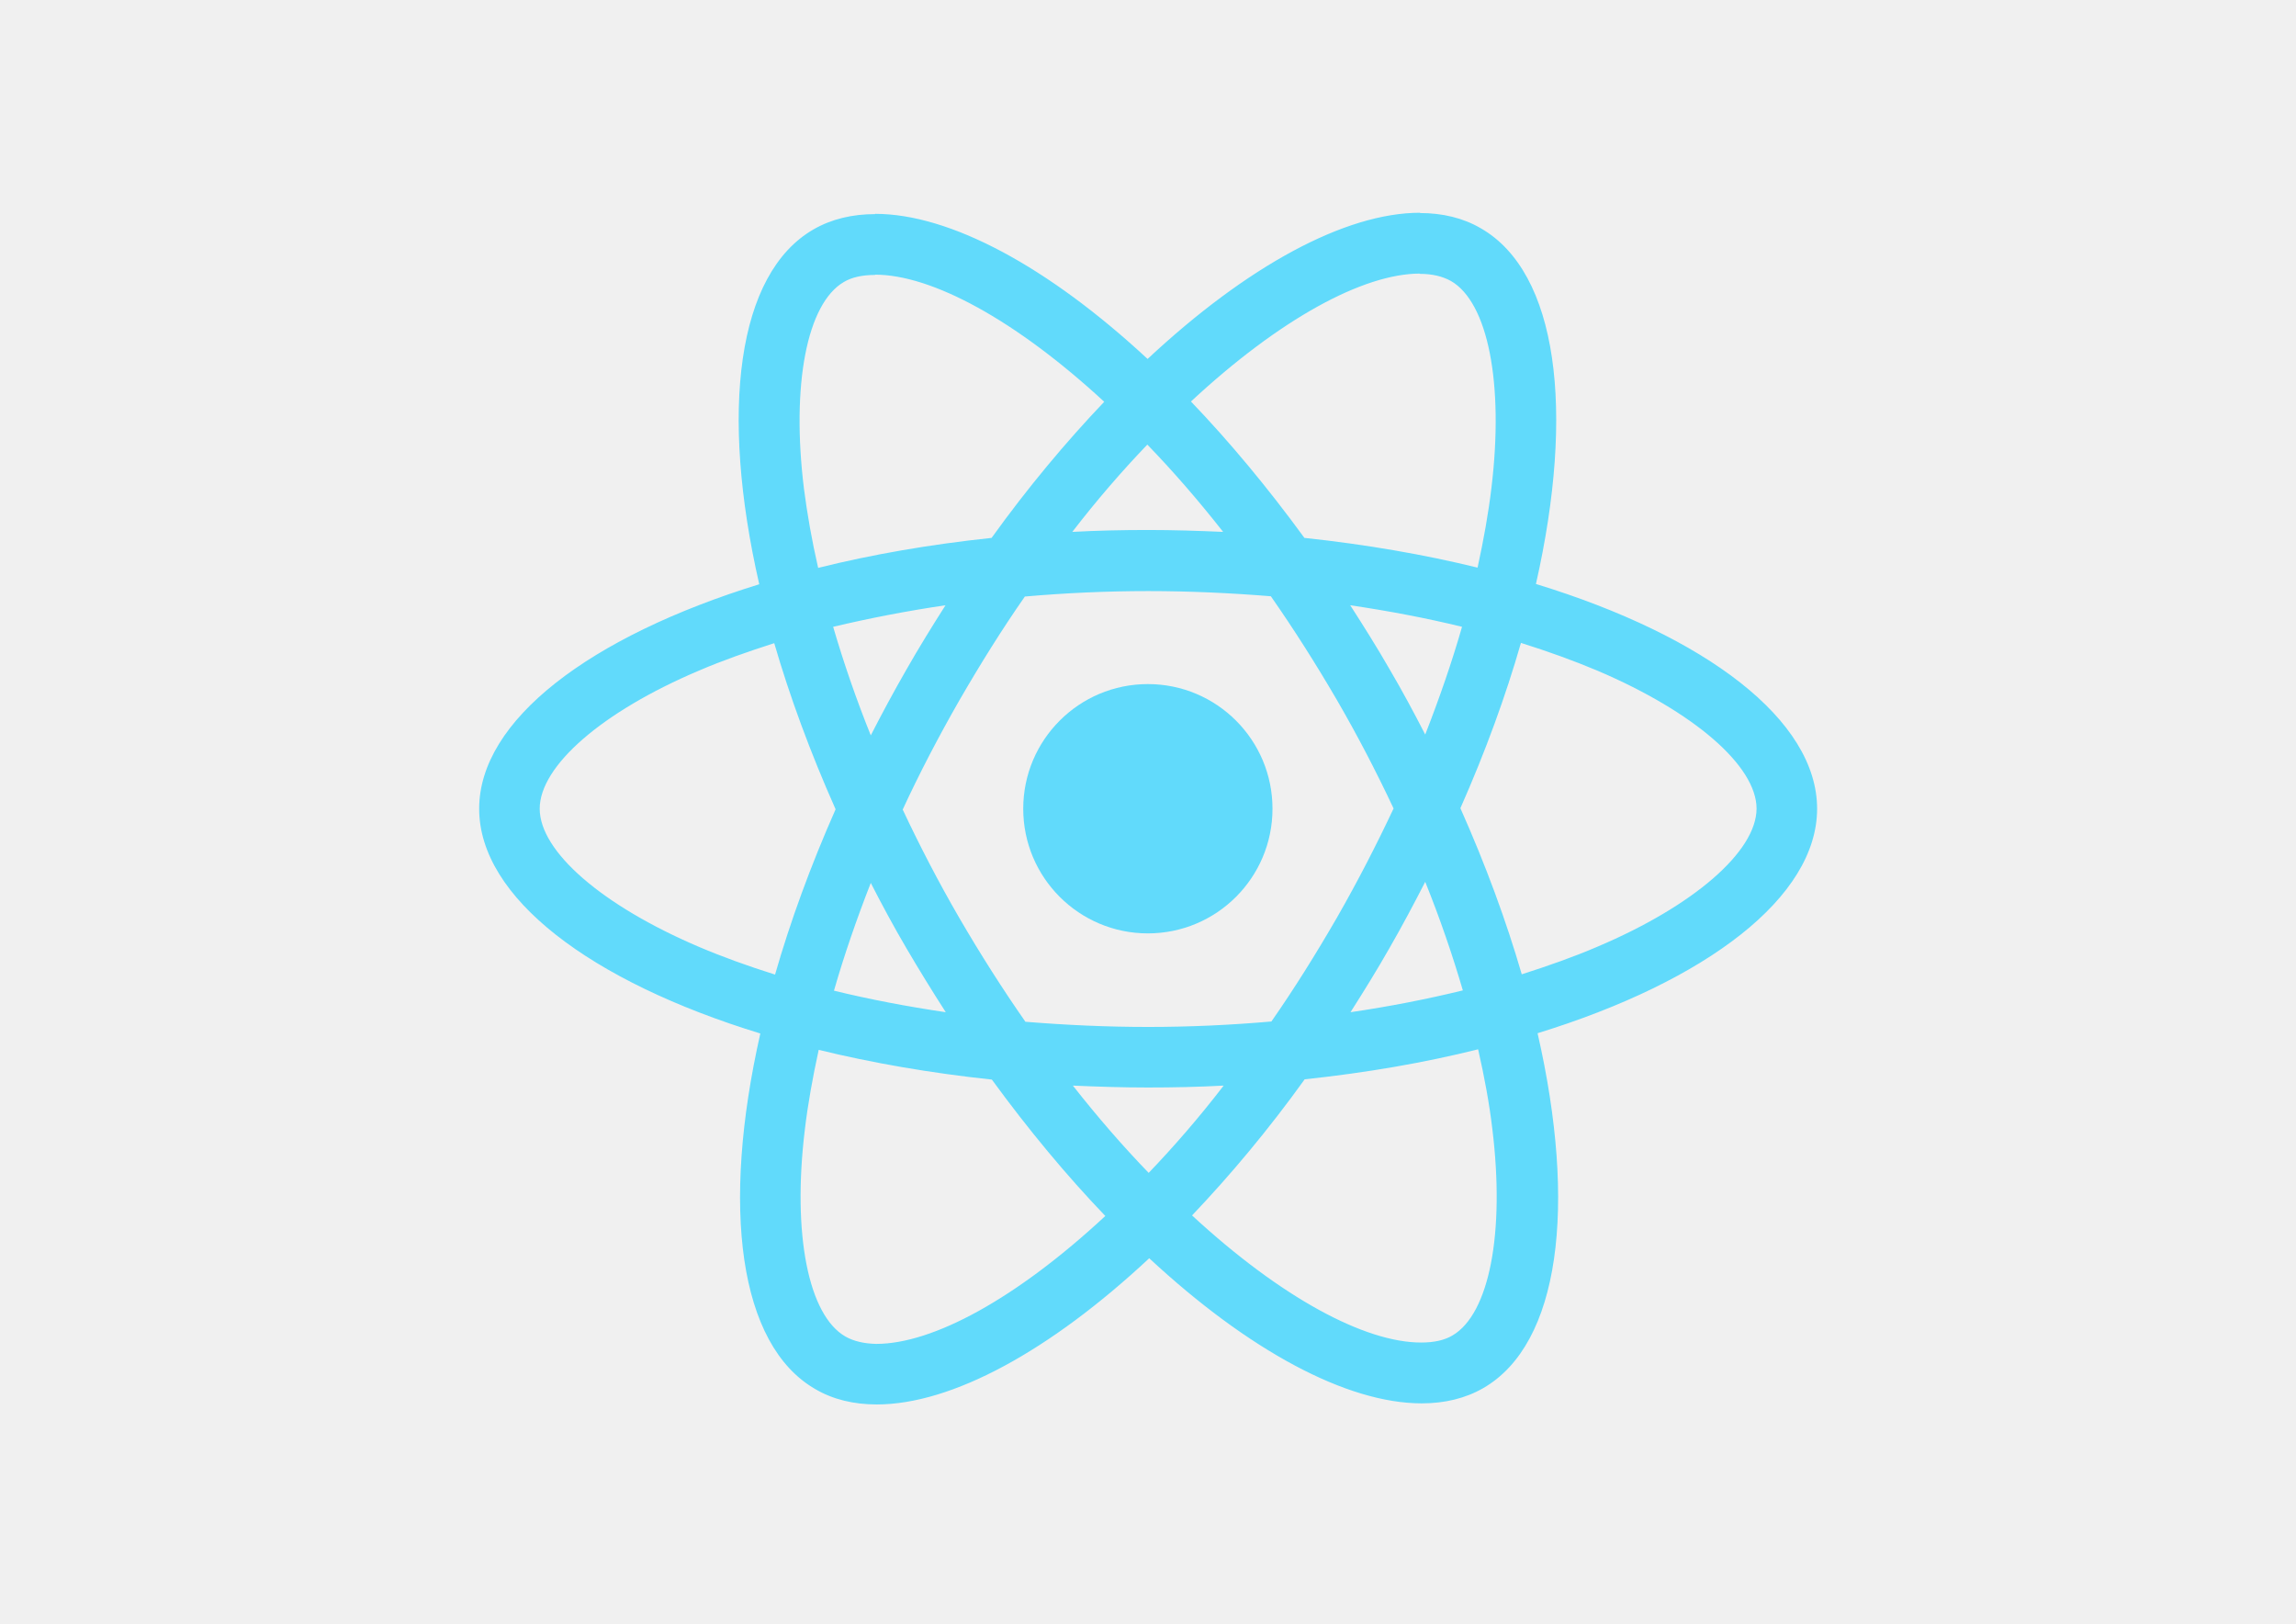
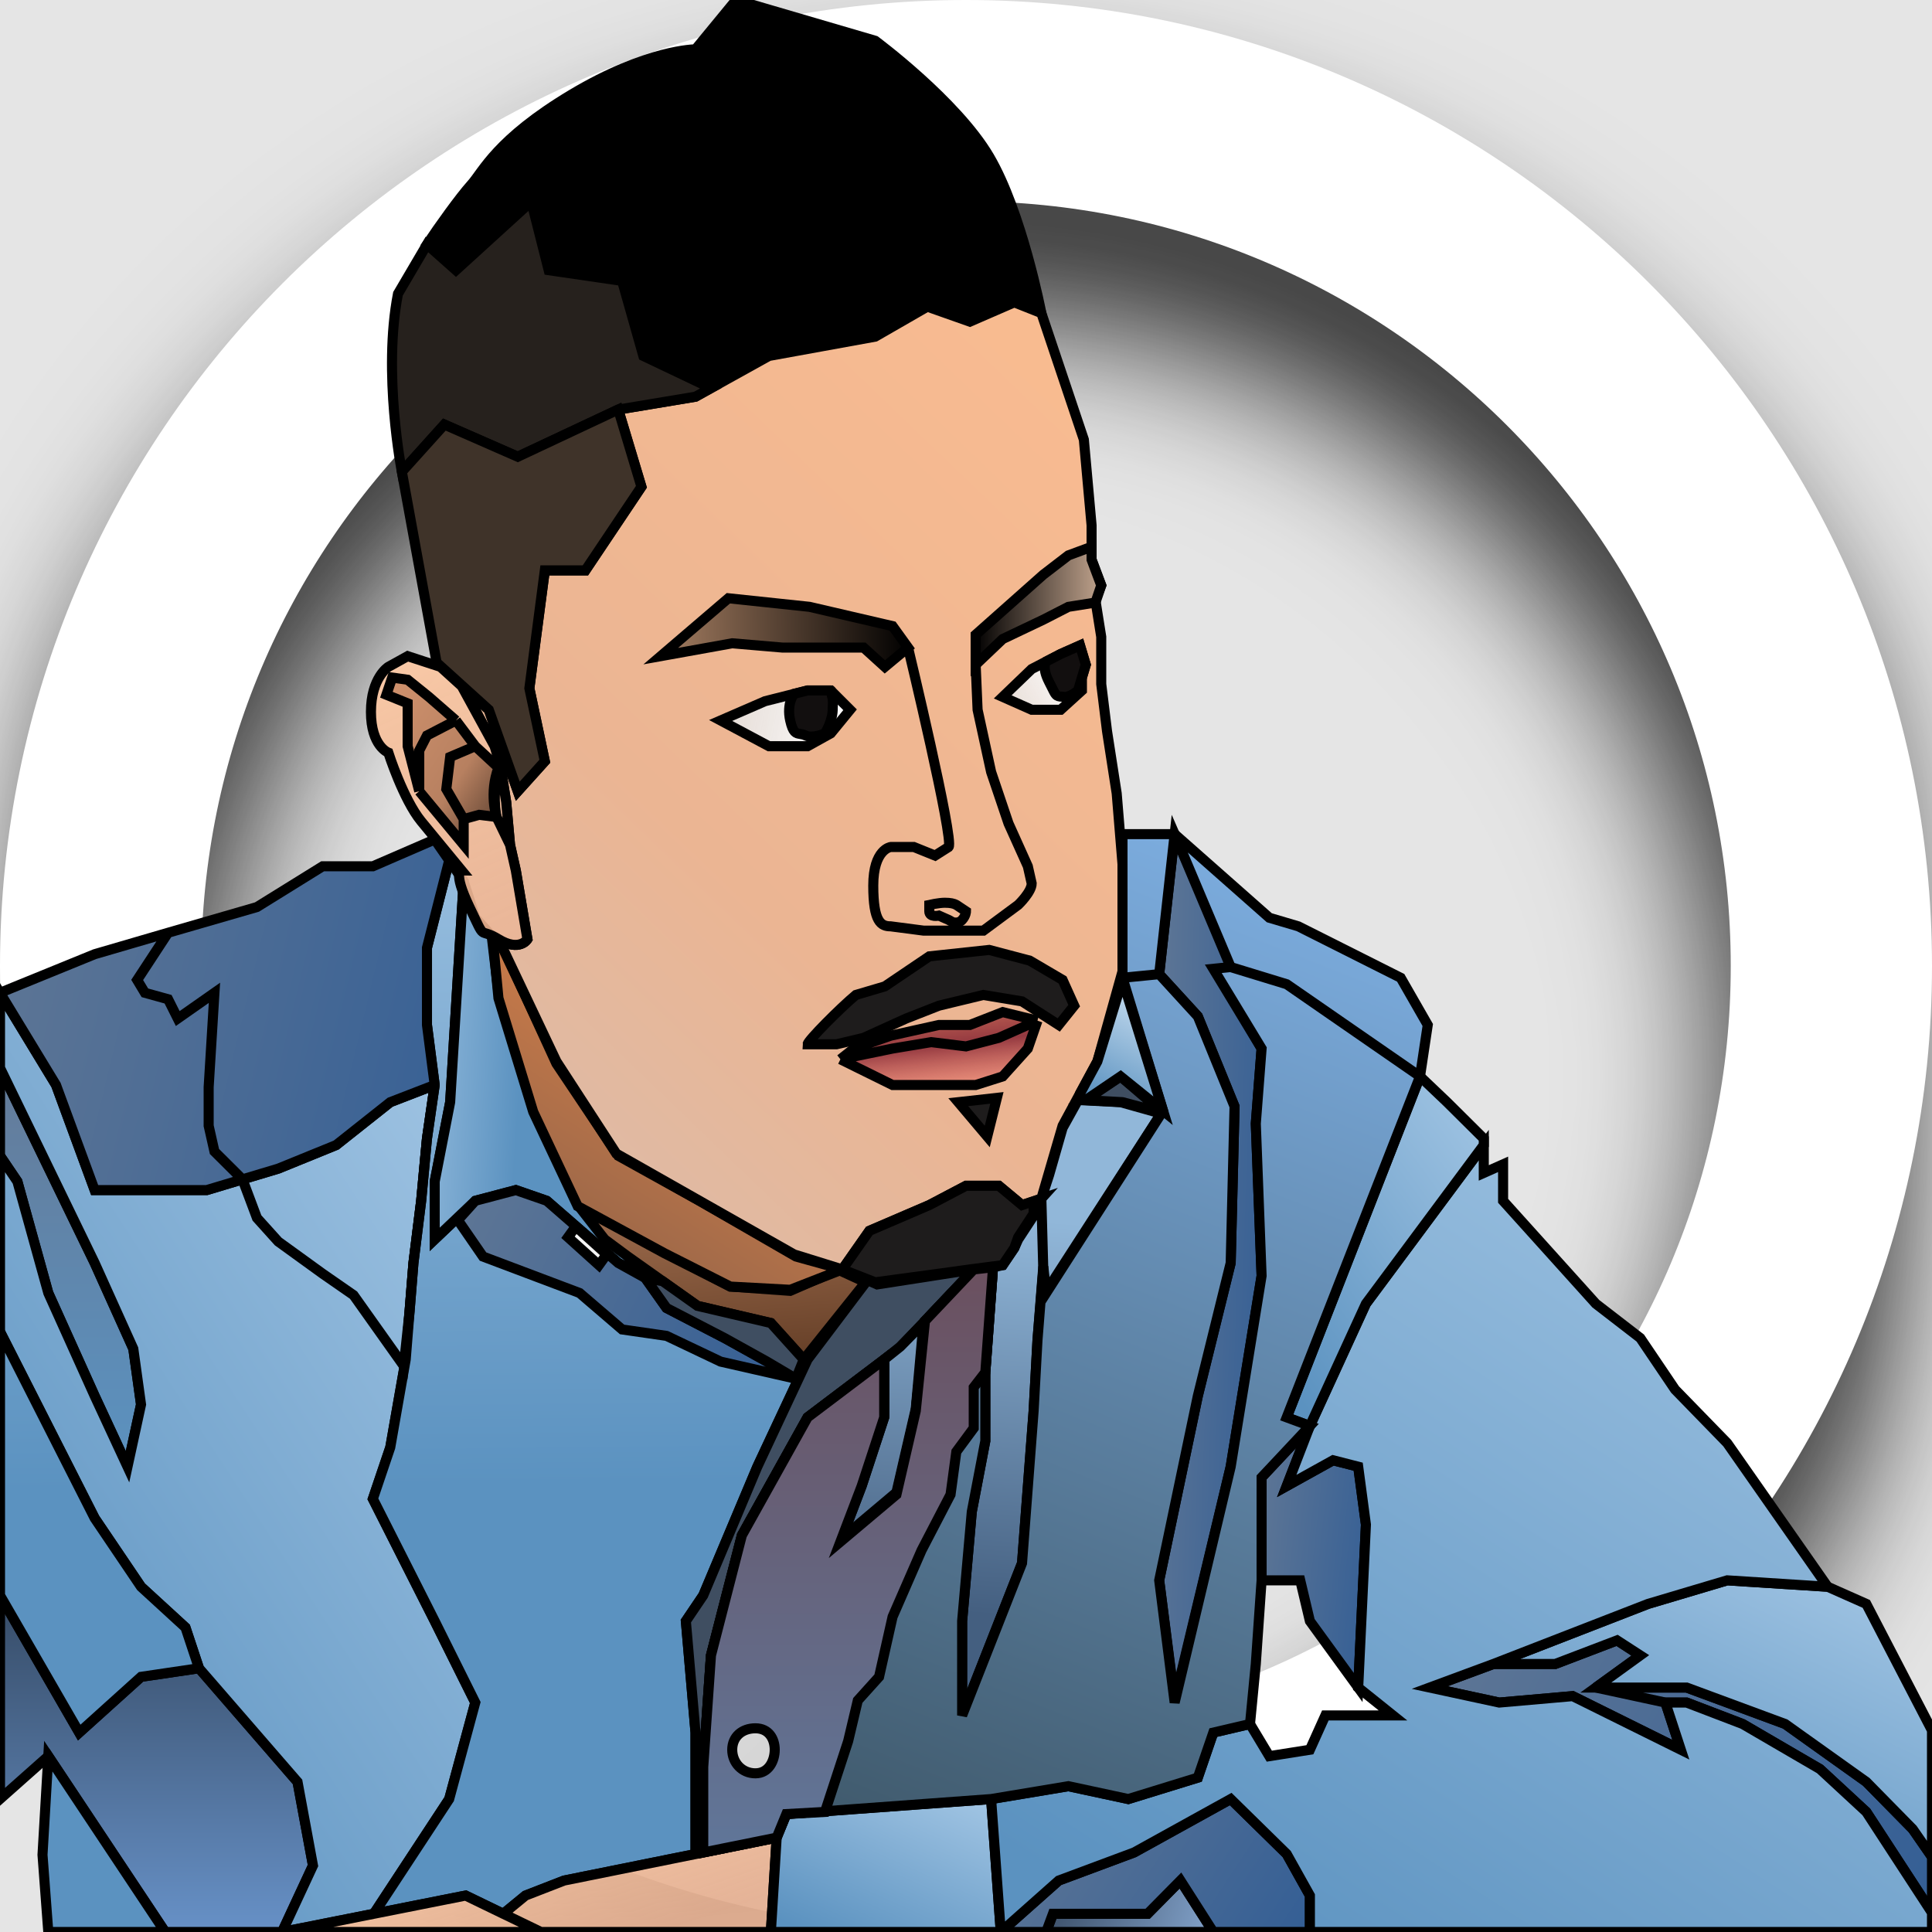
- <svg xmlns="http://www.w3.org/2000/svg" viewBox="0 0 841.9 595.3">
-   <g fill="#61DAFB">
-     <path d="M666.3 296.5c0-32.5-40.7-63.3-103.1-82.4 14.4-63.6 8-114.2-20.2-130.4-6.5-3.8-14.1-5.6-22.4-5.6v22.3c4.6 0 8.3.9 11.4 2.6 13.6 7.8 19.5 37.5 14.9 75.7-1.1 9.4-2.9 19.3-5.1 29.4-19.6-4.8-41-8.5-63.5-10.9-13.5-18.5-27.5-35.3-41.6-50 32.6-30.3 63.2-46.9 84-46.9V78c-27.5 0-63.5 19.6-99.9 53.6-36.4-33.8-72.4-53.2-99.9-53.2v22.3c20.7 0 51.4 16.5 84 46.6-14 14.7-28 31.4-41.3 49.9-22.6 2.4-44 6.1-63.6 11-2.3-10-4-19.7-5.2-29-4.7-38.2 1.1-67.9 14.6-75.8 3-1.8 6.9-2.6 11.5-2.6V78.5c-8.4 0-16 1.8-22.6 5.6-28.1 16.2-34.4 66.7-19.9 130.1-62.2 19.2-102.7 49.9-102.7 82.3 0 32.5 40.7 63.3 103.1 82.4-14.4 63.6-8 114.2 20.2 130.4 6.5 3.8 14.1 5.6 22.5 5.6 27.5 0 63.5-19.6 99.9-53.6 36.4 33.8 72.4 53.2 99.9 53.2 8.4 0 16-1.8 22.6-5.6 28.1-16.2 34.4-66.7 19.9-130.1 62-19.1 102.5-49.9 102.5-82.3zm-130.2-66.7c-3.7 12.9-8.3 26.2-13.5 39.5-4.1-8-8.4-16-13.1-24-4.6-8-9.5-15.8-14.4-23.4 14.2 2.1 27.9 4.7 41 7.9zm-45.8 106.5c-7.8 13.5-15.8 26.3-24.1 38.2-14.9 1.3-30 2-45.2 2-15.1 0-30.2-.7-45-1.9-8.3-11.9-16.4-24.6-24.2-38-7.6-13.1-14.5-26.4-20.8-39.8 6.2-13.4 13.2-26.8 20.7-39.9 7.8-13.5 15.8-26.3 24.1-38.2 14.9-1.3 30-2 45.2-2 15.1 0 30.2.7 45 1.9 8.3 11.9 16.4 24.6 24.2 38 7.6 13.1 14.5 26.4 20.8 39.8-6.3 13.4-13.2 26.8-20.7 39.9zm32.3-13c5.4 13.4 10 26.8 13.8 39.8-13.1 3.2-26.9 5.9-41.2 8 4.9-7.7 9.8-15.6 14.4-23.7 4.6-8 8.9-16.1 13-24.1zM421.2 430c-9.3-9.6-18.6-20.3-27.8-32 9 .4 18.2.7 27.5.7 9.4 0 18.7-.2 27.8-.7-9 11.7-18.3 22.4-27.5 32zm-74.4-58.9c-14.2-2.1-27.9-4.7-41-7.9 3.7-12.9 8.3-26.2 13.5-39.5 4.1 8 8.4 16 13.1 24 4.7 8 9.5 15.8 14.4 23.4zM420.7 163c9.3 9.6 18.6 20.3 27.8 32-9-.4-18.2-.7-27.5-.7-9.4 0-18.7.2-27.8.7 9-11.7 18.3-22.4 27.5-32zm-74 58.9c-4.9 7.7-9.8 15.6-14.4 23.7-4.6 8-8.9 16-13 24-5.4-13.4-10-26.8-13.8-39.8 13.1-3.1 26.9-5.8 41.2-7.9zm-90.5 125.2c-35.4-15.1-58.3-34.9-58.3-50.6 0-15.7 22.9-35.6 58.3-50.6 8.6-3.7 18-7 27.7-10.1 5.7 19.6 13.2 40 22.5 60.9-9.2 20.8-16.6 41.1-22.2 60.6-9.9-3.1-19.3-6.5-28-10.2zM310 490c-13.6-7.8-19.5-37.5-14.9-75.7 1.1-9.4 2.9-19.3 5.1-29.4 19.6 4.8 41 8.5 63.5 10.9 13.5 18.5 27.5 35.3 41.6 50-32.6 30.3-63.2 46.9-84 46.9-4.5-.1-8.3-1-11.3-2.7zm237.2-76.2c4.7 38.2-1.1 67.9-14.6 75.8-3 1.8-6.9 2.6-11.5 2.6-20.7 0-51.4-16.5-84-46.6 14-14.7 28-31.4 41.3-49.9 22.6-2.4 44-6.1 63.6-11 2.3 10.1 4.1 19.8 5.2 29.1zm38.5-66.7c-8.6 3.7-18 7-27.7 10.1-5.7-19.6-13.2-40-22.5-60.9 9.2-20.8 16.6-41.1 22.2-60.6 9.9 3.1 19.3 6.5 28.1 10.2 35.4 15.1 58.3 34.9 58.3 50.6-.1 15.7-23 35.6-58.4 50.6zM320.8 78.4z" />
-     <circle cx="420.9" cy="296.5" r="45.7" />
-     <path d="M520.5 78.1z" />
+ <svg xmlns="http://www.w3.org/2000/svg" width="192" height="192" viewBox="0 0 192 192" fill="none">
+   <rect width="192" height="192" fill="#E5E5E5" />
+   <g clip-path="url(#clip0)">
+     <g filter="url(#filter0_d)">
+       <circle cx="96" cy="96" r="86" stroke="white" stroke-width="20" />
+     </g>
+     <path d="M9.408 125.514L0 106.122V114.859L1.728 117.416L4.8 128.497L9.408 138.726L12.672 145.758L14.016 139.578L13.248 134.038L9.408 125.514Z" fill="url(#paint0_linear)" stroke="black" />
+     <path d="M0 178.788L4.8 174.526L16.416 192H28.032L31.104 185.394L29.568 177.083L19.776 165.789L14.016 166.642L7.872 172.182L0 158.544V178.788Z" fill="url(#paint1_linear)" stroke="black" />
+     <path d="M42.432 113.154L43.2 107.827L38.784 109.532L33.408 113.794L27.648 116.138L20.544 118.269H16.704H9.408L5.568 107.827L0 98.664V106.122L9.408 125.514L13.248 134.038L14.016 139.578L12.672 145.758L9.408 138.726L4.8 128.497L1.728 117.416L0 114.859V132.333L9.408 150.872L14.016 157.691L18.432 161.74L19.776 165.789L29.568 177.083L31.104 185.394L28.032 192L37.152 190.189L44.64 178.788L47.232 169.199L43.2 161.101L37.056 148.954L38.784 143.84L40.32 135.103L41.088 125.514L41.856 119.334L42.432 113.154Z" fill="url(#paint2_linear)" stroke="black" />
+     <path fill-rule="evenodd" clip-rule="evenodd" d="M62.4 124.875L57.408 119.334L66.048 124.022L72.576 127.645H78.528L83.52 125.87L84.48 126.199L86.214 126.792L80.256 135.103L75.264 145.758L69.888 158.544L68.16 161.101L69.12 172.182V184.251L56.064 186.886L52.224 188.377L50.016 190.189L46.272 188.377L37.152 190.189L44.64 178.788L47.232 169.199L43.2 161.101L37.056 148.954L38.784 143.84L40.32 135.103L40.704 130.309L41.088 125.514L41.856 119.334L42.432 113.154L43.2 107.827L42.432 101.86V94.189L44.64 85.505L46.08 87.583L44.736 109.532L43.2 117.416V123.17L47.232 119.334L51.264 118.269L54.336 119.334L57.216 121.839L60.48 124.679L61.44 125.514L67.584 128.497L62.4 124.875ZM16.416 192H4.8L4.224 184.329L4.8 174.526L16.416 192ZM0 158.544V132.333L9.408 150.872L14.016 157.691L18.432 161.74L19.776 165.789L14.016 166.642L7.872 172.182L0 158.544ZM82.56 68.617L82.802 68.859C82.771 68.031 82.56 68.617 82.56 68.617Z" fill="url(#paint3_linear)" stroke="black" />
+     <path d="M43.2 83.427L37.056 86.091H32.064L25.536 90.14L16.704 92.697L9.408 94.828L0 98.664L5.568 107.827L9.408 118.269H16.704H20.544L24.096 117.203L27.648 116.138L33.408 113.794L38.784 109.532L43.2 107.827L42.432 101.86V94.189L44.64 85.505L43.2 83.427Z" fill="url(#paint4_linear)" />
+     <path d="M16.704 92.697L25.536 90.14L32.064 86.091H37.056L43.2 83.427L44.64 85.505L42.432 94.189V101.86L43.2 107.827M16.704 92.697L9.408 94.828L0 98.664L5.568 107.827L9.408 118.269H16.704H20.544L24.096 117.203M16.704 92.697L13.632 97.385L14.4 98.664L16.704 99.303L17.664 101.221L21.312 98.664L20.736 108.04V111.876L21.312 114.433L24.096 117.203M43.2 107.827L38.784 109.532L33.408 113.794L27.648 116.138L24.096 117.203M43.2 107.827L42.432 113.154L41.856 119.334L41.088 125.514L40.704 130.309L40.128 135.742L35.136 128.71L32.064 126.579L27.648 123.383L25.536 121.039L24.096 117.203" stroke="black" />
+     <path d="M47.232 91.205L46.08 87.583L44.736 109.532L43.2 117.416V123.17L47.232 119.334L51.264 118.269L54.336 119.334L57.216 121.839L60.48 124.679L61.44 125.514L67.584 128.497L62.4 124.875L57.408 119.334L52.992 109.958L49.536 98.664L48.864 93.017L47.232 91.205Z" fill="url(#paint5_linear)" stroke="black" />
+     <path d="M87.168 127.645L86.208 127.219L80.256 135.103L75.264 145.758L69.888 158.544L68.16 161.101L69.12 172.182V184.251L69.888 184.096V175.592L70.656 164.511L73.728 152.577L80.256 140.857L87.87 135.103L89.28 134.038L91.925 131.267L96.768 126.153L87.168 127.645Z" fill="#3F4E61" stroke="black" />
+     <path d="M50.016 190.189L53.76 192H76.608L77.184 182.624L69.888 184.096L69.12 184.251L56.064 186.886L52.224 188.377L50.016 190.189Z" fill="url(#paint6_linear)" />
+     <path d="M28.032 192H53.76L50.016 190.189L46.272 188.377L37.152 190.189L28.032 192Z" fill="url(#paint7_linear)" />
+     <path d="M53.76 192H28.032L37.152 190.189L46.272 188.377L50.016 190.189M53.76 192L50.016 190.189M53.76 192H76.608L77.184 182.624L69.888 184.096L69.12 184.251L56.064 186.886L52.224 188.377L50.016 190.189" stroke="black" />
+     <path d="M77.184 182.624L76.608 192H99.456L98.496 178.788L78.144 180.28L77.184 182.624Z" fill="url(#paint8_linear)" stroke="black" />
+     <path d="M120.576 192L117.312 186.886L114.048 190.189H104.64L103.968 192H120.576Z" fill="url(#paint9_linear)" stroke="black" />
+     <path d="M105.216 186.886L99.456 192H103.968L104.64 190.189H114.048L117.312 186.886L120.576 192H130.176V188.377L127.872 184.251L122.304 178.788L112.704 184.096L105.216 186.886Z" fill="url(#paint10_linear)" stroke="black" />
+     <path d="M148.416 165.363L142.08 167.707L148.992 169.199L156.288 168.559L167.04 173.887L165.504 169.199L158.592 167.707L163.008 164.511L160.704 163.019L154.56 165.363H148.416Z" fill="url(#paint11_linear)" />
+     <path d="M158.592 167.707L165.504 169.199H167.616L173.184 171.33L180.864 175.805L185.472 180.067L192 190.082V184.542L190.08 181.771L185.472 177.083L177.408 171.33L167.616 167.707H158.592Z" fill="url(#paint12_linear)" />
+     <path d="M165.504 169.199L167.04 173.887L156.288 168.559L148.992 169.199L142.08 167.707L148.416 165.363H154.56L160.704 163.019L163.008 164.511L158.592 167.707M165.504 169.199L158.592 167.707M165.504 169.199H167.616L173.184 171.33L180.864 175.805L185.472 180.067L192 190.082V184.542L190.08 181.771L185.472 177.083L177.408 171.33L167.616 167.707H158.592" stroke="black" />
+     <path d="M192 171.969L185.472 159.396L181.632 157.691L171.648 157.052L163.776 159.396L148.416 165.363H154.56L160.704 163.019L163.008 164.511L158.592 167.707H167.616L177.408 171.33L185.472 177.083L190.08 181.771L192 184.542V171.969Z" fill="url(#paint13_linear)" stroke="black" />
+     <path d="M130.176 161.101L134.976 167.707L135.744 151.512L134.976 145.758L132.48 145.119L127.872 147.676L130.176 141.709L125.376 146.824V157.052H129.216L130.176 161.101Z" fill="url(#paint14_linear)" stroke="black" />
+     <path d="M98.496 178.788L99.456 192L105.216 186.886L112.704 184.096L122.304 178.788L127.872 184.251L130.176 188.377V192H192V190.082L185.472 180.067L180.864 175.805L173.184 171.33L167.616 169.199H165.504L167.04 173.887L156.288 168.559L148.992 169.199L142.08 167.707L148.416 165.363L163.776 159.396L171.648 157.052L181.632 157.691L171.648 143.414L166.464 138.087L163.008 132.972L158.592 129.563L149.376 119.334V115.711L147.456 116.564V113.794L135.744 129.563L130.176 141.709L127.872 147.676L132.48 145.119L134.976 145.758L135.744 151.512L134.976 167.707L138.432 170.477H131.712L130.176 173.887L126.144 174.526L124.224 171.33L120.576 172.182L119.04 176.657L112.128 178.788L106.176 177.509L98.496 178.788Z" fill="url(#paint15_linear)" stroke="black" />
+     <path d="M147.456 113.154L143.808 109.532L141.12 106.974L127.872 140.857L130.176 141.709L135.744 129.563L147.456 113.794V113.154Z" fill="url(#paint16_linear)" stroke="black" />
+     <path d="M115.2 96.811L116.736 82.895L122.496 96.106L120.768 96.32L125.376 104.204L124.8 111.663L125.376 126.792L122.304 145.758L116.736 168.986L115.2 157.052L119.04 138.726L122.304 125.514L122.688 109.958L119.04 101.008L115.2 96.811Z" fill="url(#paint17_linear)" stroke="black" />
+     <path d="M89.472 133.825L87.87 135.103V140.644L85.632 147.463L83.52 153.003L89.088 148.315L91.008 140.005L91.776 131.481L89.472 133.825Z" fill="url(#paint18_linear)" />
+     <path d="M115.392 110.667L111.36 109.532L107.136 109.319L105.6 112.089L104.256 116.777L103.488 119.121L103.535 120.826L103.68 126.153L103.872 128.497L115.392 110.667Z" fill="url(#paint19_linear)" />
+     <path d="M99.648 125.727L98.688 125.94L97.92 136.382V143.201L96.576 150.233L95.616 161.101V170.477L101.568 155.347L102.72 140.218L103.104 133.185L103.68 126.153L103.488 119.121L102.72 119.973V120.826L101.184 123.17L100.8 124.022L99.648 125.727Z" fill="url(#paint20_linear)" />
+     <path d="M103.488 119.121L103.68 126.153M103.488 119.121L102.72 119.973V120.826L101.184 123.17L100.8 124.022L99.648 125.727L98.688 125.94L97.92 136.382V143.201L96.576 150.233L95.616 161.101V170.477L101.568 155.347L102.72 140.218L103.104 133.185L103.68 126.153M103.488 119.121L104.256 116.777L105.6 112.089L107.136 109.319L111.36 109.532L115.392 110.667L103.872 128.497L103.68 126.153M103.488 119.121L103.535 120.826L103.68 126.153M89.472 133.825L87.87 135.103V140.644L85.632 147.463L83.52 153.003L89.088 148.315L91.008 140.005L91.776 131.481L89.472 133.825Z" stroke="black" />
+     <path d="M77.184 182.624L78.144 180.28L98.496 178.788L106.176 177.509L112.128 178.788L119.04 176.657L120.576 172.182L124.224 171.33L124.8 165.363L125.376 157.052V146.824L130.176 141.709L127.872 140.857L141.12 106.974L127.872 97.811L122.304 96.106L120.576 96.278L125.376 104.204L124.8 111.663L125.376 126.792L122.304 145.758L116.736 169.199L115.2 157.052L119.04 138.726L122.304 125.514L122.688 109.958L119.04 101.008L115.2 96.811L111.552 97.172L115.584 110.384L103.968 128.497L103.68 125.87L103.104 133.185L102.72 140.218L101.568 155.347L95.616 170.477V161.101L96.576 150.233L97.92 143.201V136.382L98.304 131.161L98.688 125.94L96.768 126.153L91.925 131.267L91.008 140.218L89.088 148.528L83.52 153.216L85.632 147.676L87.87 140.857V135.103L80.256 140.857L73.728 152.577L70.656 164.511L69.888 175.592V184.096L77.184 182.624Z" fill="url(#paint21_linear)" />
+     <path d="M141.12 106.974L141.888 101.86L139.2 97.172L129.024 92.058L126.144 91.205L116.736 82.895L122.304 96.106L127.872 97.811L141.12 106.974Z" fill="url(#paint22_linear)" />
+     <path d="M111.552 82.895V97.172L115.2 96.811L116.736 82.895H111.552Z" fill="url(#paint23_linear)" />
+     <path d="M111.552 97.172V82.895H116.736M111.552 97.172L115.2 96.811M111.552 97.172L115.584 110.384L103.968 128.497L103.68 125.87L103.104 133.185L102.72 140.218L101.568 155.347L95.616 170.477V161.101L96.576 150.233L97.92 143.201V136.382L98.304 131.161L98.688 125.94L96.768 126.153L91.925 131.267L91.008 140.218L89.088 148.528L83.52 153.216L85.632 147.676L87.87 140.857V135.103L80.256 140.857L73.728 152.577L70.656 164.511L69.888 175.592V184.096L77.184 182.624L78.144 180.28L98.496 178.788L106.176 177.509L112.128 178.788L119.04 176.657L120.576 172.182L124.224 171.33L124.8 165.363L125.376 157.052V146.824L130.176 141.709L127.872 140.857L141.12 106.974M141.12 106.974L141.888 101.86L139.2 97.172L129.024 92.058L126.144 91.205L116.736 82.895M141.12 106.974L127.872 97.811L122.304 96.106M116.736 82.895L115.2 96.811M116.736 82.895L122.304 96.106M122.304 96.106L120.576 96.278L125.376 104.204L124.8 111.663L125.376 126.792L122.304 145.758L116.736 169.199L115.2 157.052L119.04 138.726L122.304 125.514L122.688 109.958L119.04 101.008L115.2 96.811" stroke="black" />
+     <path d="M79.872 135.103L86.016 127.432L83.328 126.199L78.528 128.284L72.576 127.858L66.048 124.448L57.6 119.973L60.096 123.17L62.4 124.875L65.856 127.325L69.312 129.776L76.608 131.481L79.872 135.103Z" fill="url(#paint24_linear)" stroke="black" />
+     <path d="M69.504 119.334L61.44 114.859L55.296 105.696L49.728 93.549L48.96 93.123L49.536 99.196L52.992 110.491L57.408 119.867L66.048 124.555L72.576 127.858L78.528 128.178L83.712 126.153L79.104 124.875L69.504 119.334Z" fill="url(#paint25_linear)" stroke="black" />
+     <path d="M46.848 18.326C48 17.048 49.344 13.851 56.832 9.376C64.32 4.901 69.12 4.901 69.12 4.901L73.152 0L86.976 4.049C86.976 4.049 95.04 10.015 98.304 15.556C101.568 21.097 103.488 31.112 103.488 31.112L100.8 30.047L96.384 31.965L92.16 30.473L86.976 33.456L76.416 35.374L70.656 38.571L63.936 35.374L61.824 27.916L54.528 26.85L52.8 20.031L45.312 26.85L42.432 24.293C43.587 22.56 45.696 19.605 46.848 18.326Z" fill="black" stroke="black" />
+     <path d="M55.296 105.483L49.536 93.336C51.648 94.615 52.416 93.336 52.416 93.336L51.264 86.517L50.688 83.96L50.304 79.698L49.728 76.076L49.152 74.158L45.984 68.191L48.576 70.535L51.456 78.633L54.144 75.649L52.608 68.404L54.144 56.684H58.176L63.744 48.373L61.44 40.701L69.12 39.423L70.656 38.571L76.416 35.374L86.976 33.456L92.16 30.473L96.384 31.965L100.8 30.047L103.488 31.112L107.712 43.685L108.48 52.209V55.618L109.44 58.175L108.864 59.667L109.44 63.29V64.781V67.978L110.016 72.666L110.976 78.846L111.552 85.878V96.533L109.056 105.483L107.328 108.679L105.6 111.876L103.488 119.121L101.568 119.76L99.264 117.842H96L92.352 119.76L86.4 122.317L83.712 126.153L78.912 124.662L61.248 114.646L55.296 105.483Z" fill="url(#paint26_linear)" />
+     <path d="M43.392 65.847L48.576 70.535L51.456 78.633L54.144 75.649L52.608 68.404L54.144 56.684H58.176L63.744 48.373L61.44 40.701L69.12 39.423L70.656 38.571L76.416 35.374L86.976 33.456L92.16 30.473L96.384 31.965L100.8 30.047L103.488 31.112L107.712 43.685L108.48 52.209V55.618L109.44 58.175L108.864 59.667L109.44 63.29V64.781V67.978L110.016 72.666L110.976 78.846L111.552 85.878V96.533L109.056 105.483L107.328 108.679L105.6 111.876L103.488 119.121L101.568 119.76L99.264 117.842H96L92.352 119.76L86.4 122.317L83.712 126.153L78.912 124.662L61.248 114.646L55.296 105.483L49.536 93.336C51.648 94.615 52.416 93.336 52.416 93.336L51.264 86.517L50.688 83.96L50.304 79.698L49.728 76.076L49.152 74.158L45.984 68.191" stroke="black" />
+     <path d="M45.888 68.191L49.152 74.158L49.728 76.076L50.304 79.698L50.688 83.96L51.264 86.517L52.416 93.336C52.416 93.336 51.648 94.615 49.536 93.336C47.424 92.058 48.384 93.763 46.656 90.14C44.928 86.517 45.888 86.517 45.888 86.517C45.888 86.517 43.776 83.96 41.856 81.616C40.073 79.439 38.592 74.797 38.592 74.797C38.592 74.797 36.864 74.158 36.864 70.748C36.864 67.338 38.592 66.273 38.592 66.273L40.512 65.208L43.776 66.273L45.888 68.191Z" fill="url(#paint27_linear)" />
+     <path d="M50.688 83.96L51.264 86.517L52.416 93.336C52.416 93.336 51.648 94.615 49.536 93.336C47.424 92.058 48.384 93.763 46.656 90.14C44.928 86.517 45.888 86.517 45.888 86.517C45.888 86.517 43.776 83.96 41.856 81.616C40.073 79.439 38.592 74.797 38.592 74.797C38.592 74.797 36.864 74.158 36.864 70.748C36.864 67.338 38.592 66.273 38.592 66.273L40.512 65.208L43.776 66.273L45.888 68.191L49.152 74.158L49.728 76.076M50.688 83.96L49.344 81.19C49.344 81.19 48.768 78.633 49.728 76.076M50.688 83.96L50.304 79.698L49.728 76.076" stroke="black" />
+     <path d="M47.232 74.158L45.312 71.6L42.432 73.092L41.664 74.584V76.289V78.633L46.08 83.96V81.403L44.352 78.419L44.736 75.223L47.232 74.158Z" fill="url(#paint28_linear)" />
+     <path d="M45.312 71.6L42.624 69.256L40.512 67.552L38.976 67.338L38.4 69.043L40.512 69.896V74.158L41.664 78.633V76.289V74.584L42.432 73.092L45.312 71.6Z" fill="url(#paint29_linear)" />
+     <path d="M47.232 74.158L49.536 76.289C48.576 78.846 49.344 81.19 49.344 81.19L47.616 80.977L46.08 81.403L44.352 78.419L44.736 75.223L47.232 74.158Z" fill="url(#paint30_linear)" />
+     <path d="M47.232 74.158L49.536 76.289C48.576 78.846 49.344 81.19 49.344 81.19L47.616 80.977L46.08 81.403M47.232 74.158L45.312 71.6M47.232 74.158L44.736 75.223L44.352 78.419L46.08 81.403M45.312 71.6L42.624 69.256L40.512 67.552L38.976 67.338L38.4 69.043L40.512 69.896V74.158L41.664 78.633M45.312 71.6L42.432 73.092L41.664 74.584V76.289V78.633M41.664 78.633L46.08 83.96V81.403" stroke="black" />
+     <path d="M102.144 104.204L103.104 101.434L99.264 103.139L96 103.991L92.544 103.565L88.704 104.204L83.52 105.27L88.704 107.827H94.08H96.96L99.648 106.974L102.144 104.204Z" fill="url(#paint31_linear)" />
+     <path d="M88.512 102.926L84.864 104.204L83.52 105.27L88.704 104.204L92.544 103.565L96 103.991L99.264 103.139L103.104 101.434L99.648 100.582L96.384 101.86H93.312L88.512 102.926Z" fill="url(#paint32_linear)" />
+     <path d="M83.52 105.27L88.704 107.827H94.08H96.96L99.648 106.974L102.144 104.204L103.104 101.434M83.52 105.27L88.704 104.204L92.544 103.565L96 103.991L99.264 103.139L103.104 101.434M83.52 105.27L84.864 104.204L88.512 102.926L93.312 101.86H96.384L99.648 100.582L103.104 101.434" stroke="black" />
+     <path d="M95.04 89.927L96 90.566C96 90.566 96 90.992 95.616 91.418C95.232 91.845 94.656 91.632 94.656 91.632L94.272 91.418L93.312 90.992C93.312 90.992 92.352 91.205 92.352 90.566V89.927C92.352 89.927 93.312 89.714 93.888 89.714C94.464 89.714 94.792 89.793 95.04 89.927Z" stroke="black" />
+     <path d="M90.24 64.355C90.24 64.355 94.848 83.534 94.272 84.173L92.928 85.025L90.816 84.173H88.512C88.512 84.173 86.784 84.386 86.784 88.009C86.784 91.632 87.552 92.058 88.512 92.058L91.776 92.484H95.616H97.728L101.184 89.927C101.184 89.927 102.528 88.648 102.528 87.796L102.144 86.091L100.224 81.829L98.496 76.715L97.152 70.535L96.96 66.06" stroke="black" />
+     <path d="M72.384 59.454L65.664 65.207L72.768 63.929L77.76 64.355H85.824L87.936 66.273L90.24 64.355L88.704 62.224L80.448 60.306L76.416 59.88L72.384 59.454Z" fill="url(#paint33_linear)" stroke="black" />
+     <path d="M96.96 63.077V66.06L99.648 63.503L101.664 62.544L103.68 61.585L106.176 60.306L108.864 59.88L109.44 58.175L108.48 55.618V54.34L106.176 55.192L103.68 57.11L96.96 63.077Z" fill="url(#paint34_linear)" stroke="black" />
+     <path d="M95.232 109.532L99.072 109.105L98.112 112.941L95.232 109.532Z" fill="#1E1C1C" />
+     <path d="M80.256 103.778C80.256 103.437 83.52 100.155 85.056 98.877L87.936 98.024L92.352 95.041L98.304 94.402L102.336 95.467L105.6 97.385L106.752 99.942L105.216 101.86L101.568 99.516L97.728 98.877L93.312 99.942L90.048 101.221L85.824 103.139L83.136 103.778H80.256Z" fill="#1E1C1C" />
+     <path d="M86.4 122.317L83.712 126.153L86.976 127.432L93.312 126.579L96.384 126.153L99.648 125.727L100.8 124.022L101.184 122.957L102.72 120.613V119.973L103.488 119.121L101.568 119.76L99.264 117.842H96L94.176 118.801L92.352 119.76L86.4 122.317Z" fill="#1E1C1C" />
+     <path d="M95.232 109.532L99.072 109.105L98.112 112.941L95.232 109.532Z" stroke="black" />
+     <path d="M80.256 103.778C80.256 103.437 83.52 100.155 85.056 98.877L87.936 98.024L92.352 95.041L98.304 94.402L102.336 95.467L105.6 97.385L106.752 99.942L105.216 101.86L101.568 99.516L97.728 98.877L93.312 99.942L90.048 101.221L85.824 103.139L83.136 103.778H80.256Z" stroke="black" />
+     <path d="M86.4 122.317L83.712 126.153L86.976 127.432L93.312 126.579L96.384 126.153L99.648 125.727L100.8 124.022L101.184 122.957L102.72 120.613V119.973L103.488 119.121L101.568 119.76L99.264 117.842H96L94.176 118.801L92.352 119.76L86.4 122.317Z" stroke="black" />
+     <path d="M76.032 69.683L71.616 71.6L74.016 72.879L76.416 74.158H78.336H80.256L82.56 72.879L84.48 70.535L82.56 68.617H80.256L78.912 68.956L76.032 69.683Z" fill="url(#paint35_linear)" stroke="black" />
+     <path d="M102.528 66.486L99.648 69.256L102.528 70.535H105.408L107.52 68.617V67.338L107.904 66.06L107.328 64.142L105.408 64.994L103.968 65.74L102.528 66.486Z" fill="url(#paint36_linear)" stroke="black" />
+     <path d="M82.56 68.617H80.256L78.912 68.956C78.912 68.956 78.144 69.896 78.528 71.6C78.804 72.826 79.094 72.871 79.511 72.936C79.674 72.961 79.856 72.989 80.064 73.092C80.752 73.433 81.984 72.879 81.984 72.879C81.984 72.879 82.802 71.6 82.752 70.322C82.802 69.607 82.763 69.758 82.752 69.469L82.56 68.617Z" fill="#120F0F" />
+     <path d="M107.328 64.142L105.408 64.994L103.968 65.74C103.968 65.74 103.488 66.273 104.256 67.765C104.711 68.648 104.829 68.985 105.049 69.127C105.201 69.225 105.401 69.23 105.792 69.256C106.362 69.295 107.136 68.617 107.136 68.617L107.52 67.338L107.904 66.06L107.328 64.142Z" fill="#120F0F" />
+     <path d="M82.56 68.617H80.256L78.912 68.956C78.912 68.956 78.144 69.896 78.528 71.6C78.804 72.826 79.094 72.871 79.511 72.936C79.674 72.961 79.856 72.989 80.064 73.092C80.752 73.433 81.984 72.879 81.984 72.879C81.984 72.879 82.802 71.6 82.752 70.322C82.802 69.607 82.763 69.758 82.752 69.469M82.56 68.617C82.56 68.617 82.721 68.641 82.752 69.469M82.56 68.617L82.752 69.469M105.408 64.994L107.328 64.142L107.904 66.06L107.52 67.338L107.136 68.617C107.136 68.617 106.362 69.295 105.792 69.256C105.401 69.23 105.201 69.225 105.049 69.127C104.829 68.985 104.711 68.648 104.256 67.765C103.488 66.273 103.968 65.74 103.968 65.74L105.408 64.994Z" stroke="black" />
+     <path d="M63.936 35.374L70.656 38.571L69.12 39.423L61.44 40.702L51.456 45.39L44.16 42.193L39.936 46.881C39.936 46.881 38.016 37.079 39.552 29.194L42.432 24.293L45.312 26.85L52.8 20.031L54.528 26.85L61.824 27.916L63.936 35.374Z" fill="#26211D" stroke="black" />
+     <path d="M39.936 46.881L43.392 65.847L48.576 70.535L51.456 78.633L54.144 75.649L52.608 68.404L54.144 56.684H58.176L63.744 48.373L61.44 40.701L51.456 45.39L44.16 42.193L39.936 46.881Z" fill="#3F3329" stroke="black" />
+     <path d="M48 124.875L45.504 121.252L47.232 119.334L51.264 118.269L54.336 119.334L57.216 121.839L60.48 124.679L61.44 125.514L64.128 127.006L66.24 129.989L72 132.972L76.224 135.316L79.104 137.021L71.616 135.316L66.24 132.759L61.824 132.12L57.6 128.497L48 124.875Z" fill="url(#paint37_linear)" stroke="black" />
+     <path d="M76.608 131.481L79.872 135.103L79.104 137.021L76.224 135.316L72 132.972L66.24 129.989L64.128 127.006L65.856 127.325L69.312 129.776L76.608 131.481Z" fill="#3F4E61" stroke="black" />
+     <path d="M111.36 106.974L107.712 109.319L111.552 109.532L115.584 110.597L111.36 106.974Z" fill="#3F4E61" stroke="black" />
+     <path d="M78.144 180.28L77.184 182.624L69.888 184.096V175.592L70.656 164.511L73.728 152.577L80.256 140.857L87.87 135.103V140.857L85.632 147.676L83.52 153.216L89.088 148.528L91.008 140.218L91.925 131.267L96.768 126.153L98.688 125.94L98.304 131.161L97.92 136.382L96.768 137.873V141.922L95.04 144.266L94.464 148.528L91.584 154.069L88.704 160.675L87.36 166.642L85.248 168.986L84.288 173.034L81.984 180.067L78.144 180.28Z" fill="url(#paint38_linear)" stroke="black" />
+     <path d="M111.552 97.385L115.584 110.384L111.36 106.974L107.904 109.319H107.136L107.328 108.679L109.056 105.483L111.552 97.385Z" fill="url(#paint39_linear)" stroke="black" />
+     <path d="M74.194 174.574C74.245 174.533 74.317 174.512 74.317 174.437" stroke="black" stroke-linecap="round" stroke-linejoin="round" />
+     <path d="M74.145 173.534C74.186 173.498 74.224 173.449 74.268 173.425" stroke="black" stroke-linecap="round" stroke-linejoin="round" />
+     <path d="M75.476 173.342C75.545 173.311 75.611 173.268 75.673 173.233" stroke="black" stroke-linecap="round" stroke-linejoin="round" />
+     <path d="M75.377 174.656C75.41 174.629 75.443 174.601 75.476 174.574" stroke="black" stroke-linecap="round" stroke-linejoin="round" />
+     <path d="M75.501 174.492C75.497 174.502 75.427 174.671 75.427 174.629" stroke="black" stroke-linecap="round" stroke-linejoin="round" />
+     <path d="M60.288 124.661L57.216 121.891L56.448 122.957L59.52 125.727L60.288 124.661Z" fill="url(#paint40_linear)" />
+     <path d="M76.992 173.887C76.992 172.821 76.416 171.756 75.072 171.756C73.728 171.756 72.768 172.608 72.768 173.887C72.768 175.165 73.728 176.231 75.072 176.231C76.416 176.231 76.992 174.952 76.992 173.887Z" fill="url(#paint41_linear)" />
+     <path d="M60.288 124.661L57.216 121.891L56.448 122.957L59.52 125.727L60.288 124.661Z" stroke="black" />
+     <path d="M76.992 173.887C76.992 172.821 76.416 171.756 75.072 171.756C73.728 171.756 72.768 172.608 72.768 173.887C72.768 175.165 73.728 176.231 75.072 176.231C76.416 176.231 76.992 174.952 76.992 173.887Z" stroke="black" />
  </g>
+   <defs>
+     <filter id="filter0_d" x="-15" y="-4" width="222" height="222" filterUnits="userSpaceOnUse" color-interpolation-filters="sRGB">
+       <feFlood flood-opacity="0" result="BackgroundImageFix" />
+       <feColorMatrix in="SourceAlpha" type="matrix" values="0 0 0 0 0 0 0 0 0 0 0 0 0 0 0 0 0 0 127 0" />
+       <feOffset dy="11" />
+       <feGaussianBlur stdDeviation="7.5" />
+       <feColorMatrix type="matrix" values="0 0 0 0 0 0 0 0 0 0 0 0 0 0 0 0 0 0 0.82 0" />
+       <feBlend mode="normal" in2="BackgroundImageFix" result="effect1_dropShadow" />
+       <feBlend mode="normal" in="SourceGraphic" in2="effect1_dropShadow" result="shape" />
+     </filter>
+     <linearGradient id="paint0_linear" x1="7.008" y1="106.122" x2="7.008" y2="145.758" gradientUnits="userSpaceOnUse">
+       <stop stop-color="#647B99" />
+       <stop offset="1" stop-color="#5B92C0" />
+     </linearGradient>
+     <linearGradient id="paint1_linear" x1="15.552" y1="158.544" x2="15.552" y2="192" gradientUnits="userSpaceOnUse">
+       <stop stop-color="#364B66" />
+       <stop offset="1" stop-color="#6791C7" />
+     </linearGradient>
+     <linearGradient id="paint2_linear" x1="35.788" y1="88.745" x2="-31.347" y2="132.605" gradientUnits="userSpaceOnUse">
+       <stop stop-color="#A0C4E3" />
+       <stop offset="1" stop-color="#5B92C0" />
+     </linearGradient>
+     <linearGradient id="paint3_linear" x1="7.296" y1="75.01" x2="8.092" y2="148.027" gradientUnits="userSpaceOnUse">
+       <stop stop-color="#A0C4E3" />
+       <stop offset="1" stop-color="#5B92C0" />
+     </linearGradient>
+     <linearGradient id="paint4_linear" x1="1.202" y1="71.481" x2="58.004" y2="85.217" gradientUnits="userSpaceOnUse">
+       <stop stop-color="#607795" />
+       <stop offset="1" stop-color="#335E95" />
+     </linearGradient>
+     <linearGradient id="paint5_linear" x1="38.016" y1="113.794" x2="51.214" y2="114.672" gradientUnits="userSpaceOnUse">
+       <stop stop-color="#A0C4E3" />
+       <stop offset="1" stop-color="#5B92C0" />
+     </linearGradient>
+     <linearGradient id="paint6_linear" x1="92.928" y1="182.624" x2="87.249" y2="166.015" gradientUnits="userSpaceOnUse">
+       <stop stop-color="#E2AB8C" stop-opacity="0.9" />
+       <stop offset="1" stop-color="#F8C8A6" />
+     </linearGradient>
+     <linearGradient id="paint7_linear" x1="92.928" y1="182.624" x2="87.249" y2="166.015" gradientUnits="userSpaceOnUse">
+       <stop stop-color="#E2AB8C" stop-opacity="0.9" />
+       <stop offset="1" stop-color="#F8C8A6" />
+     </linearGradient>
+     <linearGradient id="paint8_linear" x1="93.92" y1="177.384" x2="86.177" y2="194.67" gradientUnits="userSpaceOnUse">
+       <stop stop-color="#A0C4E3" />
+       <stop offset="1" stop-color="#5B92C0" />
+     </linearGradient>
+     <linearGradient id="paint9_linear" x1="105.118" y1="184.926" x2="122.988" y2="191.073" gradientUnits="userSpaceOnUse">
+       <stop stop-color="#394C65" />
+       <stop offset="1" stop-color="#8CAED8" />
+     </linearGradient>
+     <linearGradient id="paint10_linear" x1="100.283" y1="175.771" x2="129.133" y2="194.781" gradientUnits="userSpaceOnUse">
+       <stop stop-color="#607795" />
+       <stop offset="1" stop-color="#335E95" />
+     </linearGradient>
+     <linearGradient id="paint11_linear" x1="143.424" y1="156.839" x2="196.231" y2="184.442" gradientUnits="userSpaceOnUse">
+       <stop stop-color="#607795" />
+       <stop offset="1" stop-color="#335E95" />
+     </linearGradient>
+     <linearGradient id="paint12_linear" x1="143.424" y1="156.839" x2="196.231" y2="184.442" gradientUnits="userSpaceOnUse">
+       <stop stop-color="#607795" />
+       <stop offset="1" stop-color="#335E95" />
+     </linearGradient>
+     <linearGradient id="paint13_linear" x1="181.44" y1="154.131" x2="164.408" y2="188.993" gradientUnits="userSpaceOnUse">
+       <stop stop-color="#A0C4E3" />
+       <stop offset="1" stop-color="#5B92C0" />
+     </linearGradient>
+     <linearGradient id="paint14_linear" x1="125.655" y1="135.773" x2="139.443" y2="137.331" gradientUnits="userSpaceOnUse">
+       <stop stop-color="#607795" />
+       <stop offset="1" stop-color="#335E95" />
+     </linearGradient>
+     <linearGradient id="paint15_linear" x1="169.344" y1="105.483" x2="113.283" y2="192.016" gradientUnits="userSpaceOnUse">
+       <stop stop-color="#A0C4E3" />
+       <stop offset="1" stop-color="#5B92C0" />
+     </linearGradient>
+     <linearGradient id="paint16_linear" x1="142.711" y1="103.283" x2="116.749" y2="122.181" gradientUnits="userSpaceOnUse">
+       <stop stop-color="#A0C4E3" />
+       <stop offset="1" stop-color="#5B92C0" />
+     </linearGradient>
+     <linearGradient id="paint17_linear" x1="115.474" y1="63.236" x2="129.164" y2="63.694" gradientUnits="userSpaceOnUse">
+       <stop stop-color="#607795" />
+       <stop offset="1" stop-color="#335E95" />
+     </linearGradient>
+     <linearGradient id="paint18_linear" x1="100.608" y1="160.675" x2="103.443" y2="121.29" gradientUnits="userSpaceOnUse">
+       <stop stop-color="#445F80" />
+       <stop offset="1" stop-color="#91B7D9" />
+     </linearGradient>
+     <linearGradient id="paint19_linear" x1="100.608" y1="160.675" x2="103.443" y2="121.29" gradientUnits="userSpaceOnUse">
+       <stop stop-color="#445F80" />
+       <stop offset="1" stop-color="#91B7D9" />
+     </linearGradient>
+     <linearGradient id="paint20_linear" x1="100.608" y1="160.675" x2="103.443" y2="121.29" gradientUnits="userSpaceOnUse">
+       <stop stop-color="#445F80" />
+       <stop offset="1" stop-color="#91B7D9" />
+     </linearGradient>
+     <linearGradient id="paint21_linear" x1="133.248" y1="71.387" x2="86.923" y2="188.297" gradientUnits="userSpaceOnUse">
+       <stop stop-color="#85B9F0" />
+       <stop offset="1" stop-color="#3D5667" />
+     </linearGradient>
+     <linearGradient id="paint22_linear" x1="133.248" y1="71.387" x2="86.923" y2="188.297" gradientUnits="userSpaceOnUse">
+       <stop stop-color="#85B9F0" />
+       <stop offset="1" stop-color="#3D5667" />
+     </linearGradient>
+     <linearGradient id="paint23_linear" x1="133.248" y1="71.387" x2="86.923" y2="188.297" gradientUnits="userSpaceOnUse">
+       <stop stop-color="#85B9F0" />
+       <stop offset="1" stop-color="#3D5667" />
+     </linearGradient>
+     <linearGradient id="paint24_linear" x1="75.84" y1="114.433" x2="78.438" y2="143.797" gradientUnits="userSpaceOnUse">
+       <stop stop-color="#AD7857" />
+       <stop offset="1" stop-color="#482814" />
+     </linearGradient>
+     <linearGradient id="paint25_linear" x1="78.336" y1="98.451" x2="50.571" y2="142.632" gradientUnits="userSpaceOnUse">
+       <stop stop-color="#E18448" />
+       <stop offset="0.506" stop-color="#A66C49" />
+       <stop offset="1" stop-color="#72503C" />
+     </linearGradient>
+     <linearGradient id="paint26_linear" x1="62.208" y1="133.398" x2="152.283" y2="39.671" gradientUnits="userSpaceOnUse">
+       <stop stop-color="#DBBCAA" />
+       <stop offset="0.312" stop-color="#EBB593" />
+       <stop offset="1" stop-color="#FFBE8F" />
+     </linearGradient>
+     <linearGradient id="paint27_linear" x1="52.608" y1="93.549" x2="39.948" y2="65.158" gradientUnits="userSpaceOnUse">
+       <stop stop-color="#E9B08F" stop-opacity="0.9" />
+       <stop offset="1" stop-color="#F8C8A6" />
+     </linearGradient>
+     <linearGradient id="paint28_linear" x1="34.56" y1="65.847" x2="58" y2="81.409" gradientUnits="userSpaceOnUse">
+       <stop stop-color="#DA9973" />
+       <stop offset="0.551" stop-color="#B78060" />
+       <stop offset="1" />
+     </linearGradient>
+     <linearGradient id="paint29_linear" x1="34.56" y1="65.847" x2="58" y2="81.409" gradientUnits="userSpaceOnUse">
+       <stop stop-color="#DA9973" />
+       <stop offset="0.551" stop-color="#B78060" />
+       <stop offset="1" />
+     </linearGradient>
+     <linearGradient id="paint30_linear" x1="34.56" y1="65.847" x2="58" y2="81.409" gradientUnits="userSpaceOnUse">
+       <stop stop-color="#DA9973" />
+       <stop offset="0.551" stop-color="#B78060" />
+       <stop offset="1" />
+     </linearGradient>
+     <linearGradient id="paint31_linear" x1="92.736" y1="101.221" x2="93.444" y2="107.813" gradientUnits="userSpaceOnUse">
+       <stop stop-color="#B75A4F" />
+       <stop offset="0.406" stop-color="#943940" />
+       <stop offset="1" stop-color="#E27168" stop-opacity="0.63" />
+     </linearGradient>
+     <linearGradient id="paint32_linear" x1="92.736" y1="101.221" x2="93.444" y2="107.813" gradientUnits="userSpaceOnUse">
+       <stop stop-color="#B75A4F" />
+       <stop offset="0.406" stop-color="#943940" />
+       <stop offset="1" stop-color="#E27168" stop-opacity="0.63" />
+     </linearGradient>
+     <linearGradient id="paint33_linear" x1="90.432" y1="64.355" x2="58.941" y2="65.047" gradientUnits="userSpaceOnUse">
+       <stop />
+       <stop offset="1" stop-color="#D2A07C" />
+     </linearGradient>
+     <linearGradient id="paint34_linear" x1="109.538" y1="62.764" x2="96.86" y2="62.816" gradientUnits="userSpaceOnUse">
+       <stop stop-color="#C2A48E" />
+       <stop offset="1" />
+     </linearGradient>
+     <linearGradient id="paint35_linear" x1="84.672" y1="69.256" x2="71.325" y2="67.044" gradientUnits="userSpaceOnUse">
+       <stop stop-color="white" />
+       <stop offset="1" stop-color="#E1E1E1" stop-opacity="0.82" />
+     </linearGradient>
+     <linearGradient id="paint36_linear" x1="105.984" y1="64.142" x2="96.865" y2="69.254" gradientUnits="userSpaceOnUse">
+       <stop stop-color="white" />
+       <stop offset="1" stop-color="#E0DFDF" stop-opacity="0.78" />
+     </linearGradient>
+     <linearGradient id="paint37_linear" x1="46.409" y1="113.987" x2="82.387" y2="132.255" gradientUnits="userSpaceOnUse">
+       <stop stop-color="#607795" />
+       <stop offset="1" stop-color="#335E95" />
+     </linearGradient>
+     <linearGradient id="paint38_linear" x1="84.288" y1="125.94" x2="84.288" y2="184.096" gradientUnits="userSpaceOnUse">
+       <stop stop-color="#6B505F" />
+       <stop offset="1" stop-color="#607699" />
+     </linearGradient>
+     <linearGradient id="paint39_linear" x1="110.4" y1="95.041" x2="104.333" y2="106.906" gradientUnits="userSpaceOnUse">
+       <stop stop-color="#D7E8F7" />
+       <stop offset="1" stop-color="#5B92C0" />
+     </linearGradient>
+     <linearGradient id="paint40_linear" x1="45.888" y1="113.154" x2="109.88" y2="180.712" gradientUnits="userSpaceOnUse">
+       <stop stop-color="white" />
+       <stop offset="1" stop-color="#C4C4C4" />
+     </linearGradient>
+     <linearGradient id="paint41_linear" x1="45.888" y1="113.154" x2="109.88" y2="180.712" gradientUnits="userSpaceOnUse">
+       <stop stop-color="white" />
+       <stop offset="1" stop-color="#C4C4C4" />
+     </linearGradient>
+     <clipPath id="clip0">
+       <rect width="192" height="192" fill="white" />
+     </clipPath>
+   </defs>
</svg>
